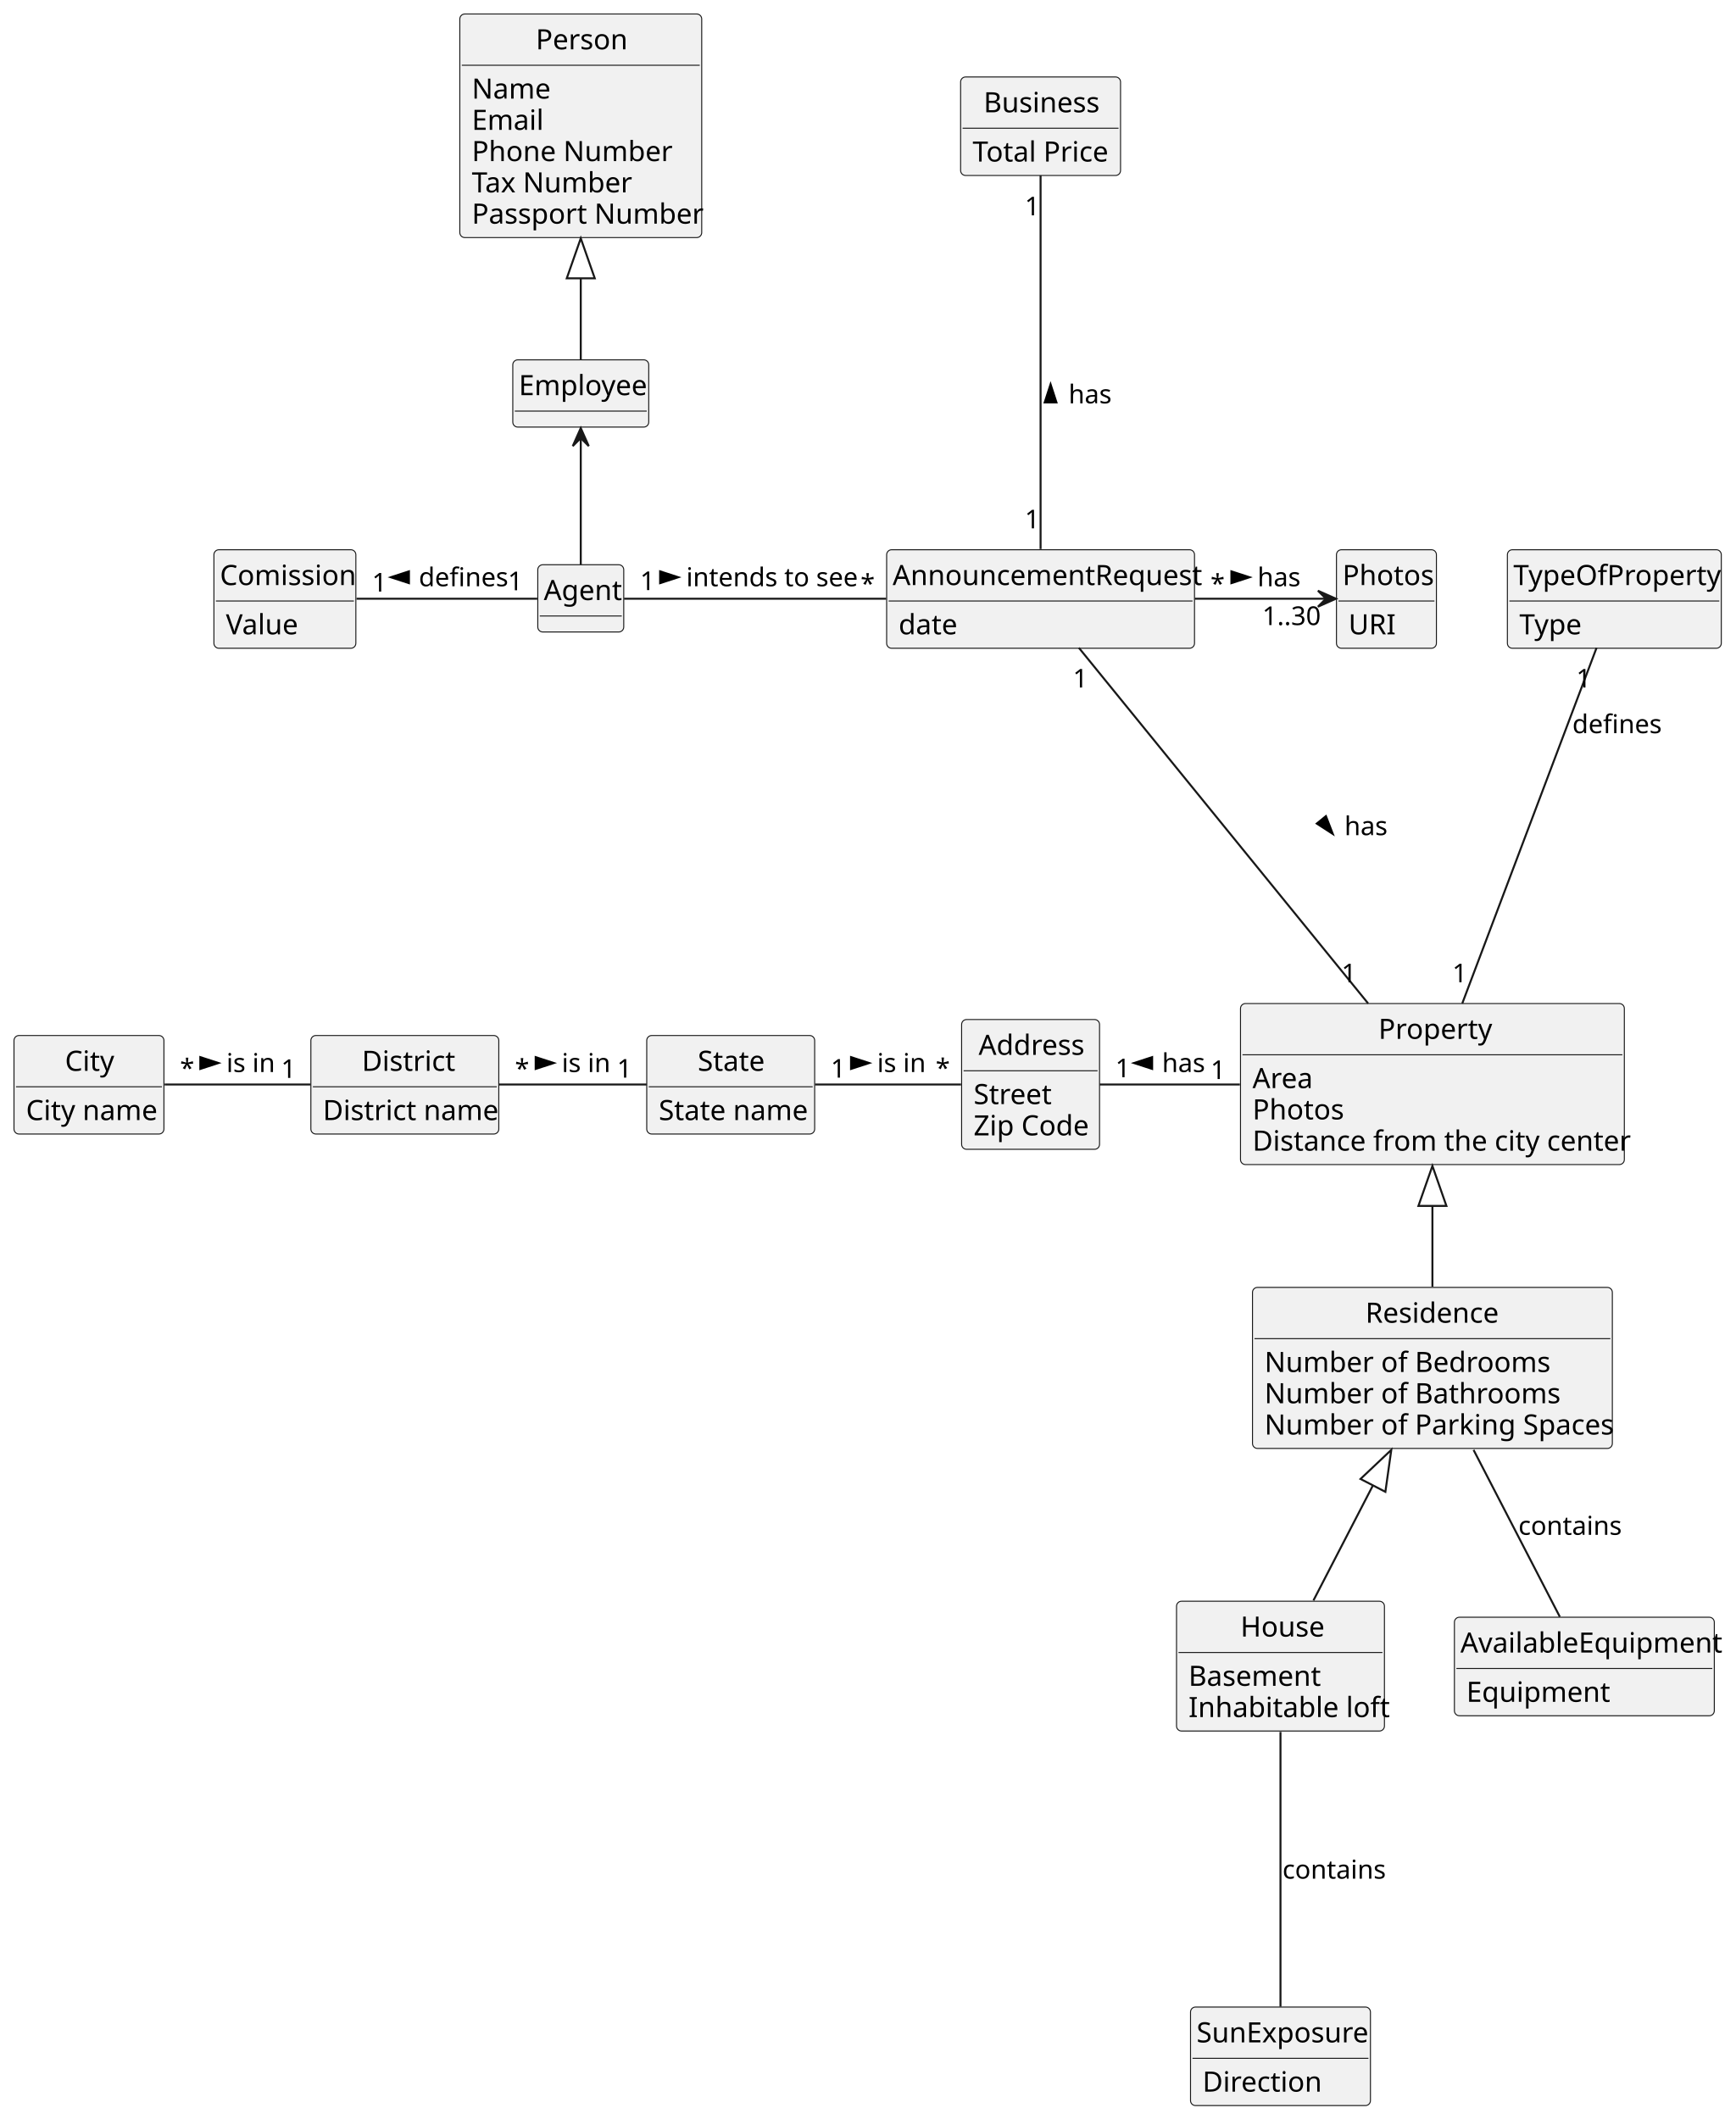
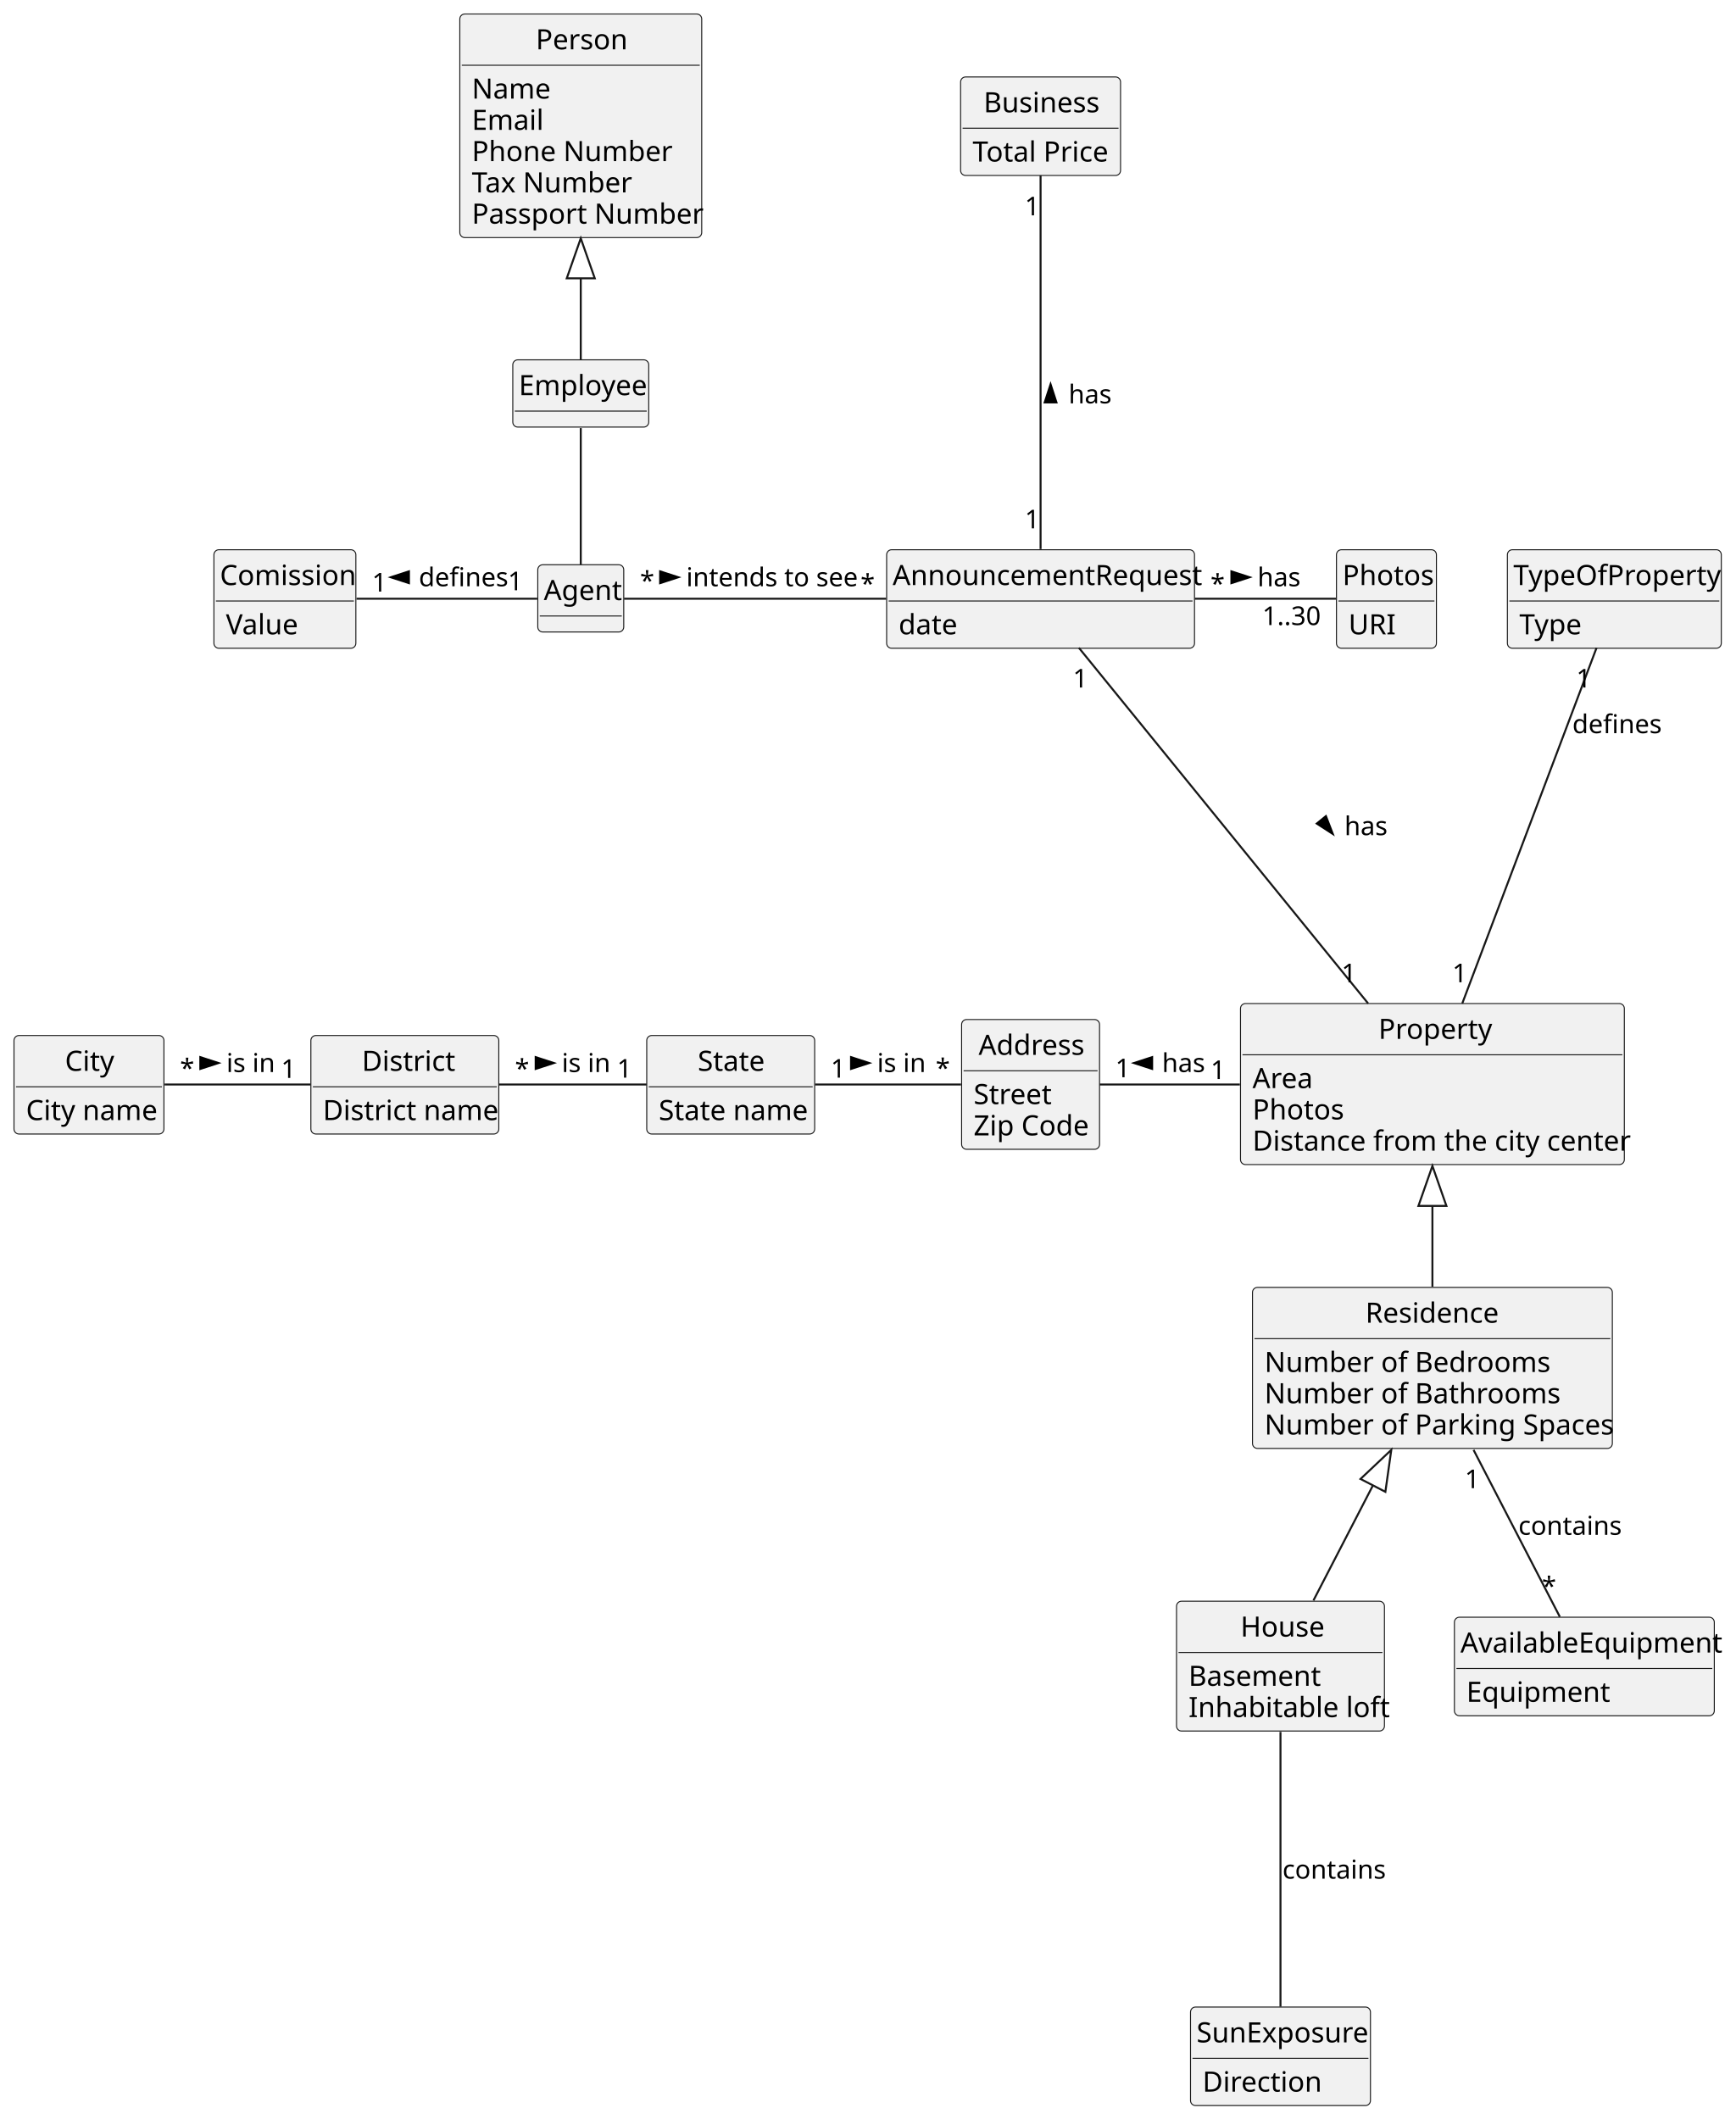
<svg xmlns="http://www.w3.org/2000/svg" contentStyleType="text/css" height="1060px" preserveAspectRatio="none" style="width:868px;height:1060px;background:#FFFFFF;" version="1.1" viewBox="0 0 868 1060" width="868px" zoomAndPan="magnify">
  <defs />
  <g>
    <g id="elem_Employee">
      <rect codeLine="10" fill="#F1F1F1" height="33.641" id="Employee" rx="2.5" ry="2.5" style="stroke:#181818;stroke-width:0.5;" width="68" x="256.5" y="180" />
      <text fill="#000000" font-family="sans-serif" font-size="14" lengthAdjust="spacing" textLength="62" x="259.5" y="197.674">Employee</text>
      <line style="stroke:#181818;stroke-width:0.5;" x1="257.5" x2="323.5" y1="205.641" y2="205.641" />
    </g>
    <g id="elem_Person">
      <rect codeLine="13" fill="#F1F1F1" height="111.844" id="Person" rx="2.5" ry="2.5" style="stroke:#181818;stroke-width:0.5;" width="121" x="230" y="7" />
      <text fill="#000000" font-family="sans-serif" font-size="14" lengthAdjust="spacing" textLength="45" x="268" y="24.674">Person</text>
      <line style="stroke:#181818;stroke-width:0.5;" x1="231" x2="350" y1="32.641" y2="32.641" />
      <text fill="#000000" font-family="sans-serif" font-size="14" lengthAdjust="spacing" textLength="36" x="236" y="49.315">Name</text>
      <text fill="#000000" font-family="sans-serif" font-size="14" lengthAdjust="spacing" textLength="34" x="236" y="64.955">Email</text>
      <text fill="#000000" font-family="sans-serif" font-size="14" lengthAdjust="spacing" textLength="94" x="236" y="80.596">Phone Number</text>
      <text fill="#000000" font-family="sans-serif" font-size="14" lengthAdjust="spacing" textLength="76" x="236" y="96.236">Tax Number</text>
      <text fill="#000000" font-family="sans-serif" font-size="14" lengthAdjust="spacing" textLength="109" x="236" y="111.877">Passport Number</text>
    </g>
    <g id="elem_Agent">
      <rect codeLine="21" fill="#F1F1F1" height="33.641" id="Agent" rx="2.5" ry="2.5" style="stroke:#181818;stroke-width:0.5;" width="43" x="269" y="282.5" />
      <text fill="#000000" font-family="sans-serif" font-size="14" lengthAdjust="spacing" textLength="37" x="272" y="300.174">Agent</text>
      <line style="stroke:#181818;stroke-width:0.5;" x1="270" x2="311" y1="308.141" y2="308.141" />
    </g>
    <g id="elem_AnnouncementRequest">
      <rect codeLine="24" fill="#F1F1F1" height="49.281" id="AnnouncementRequest" rx="2.5" ry="2.5" style="stroke:#181818;stroke-width:0.5;" width="154" x="443.5" y="275" />
      <text fill="#000000" font-family="sans-serif" font-size="14" lengthAdjust="spacing" textLength="148" x="446.5" y="292.674">AnnouncementRequest</text>
      <line style="stroke:#181818;stroke-width:0.5;" x1="444.5" x2="596.5" y1="300.641" y2="300.641" />
      <text fill="#000000" font-family="sans-serif" font-size="14" lengthAdjust="spacing" textLength="28" x="449.5" y="317.315">date</text>
    </g>
    <g id="elem_Residence">
      <rect codeLine="29" fill="#F1F1F1" height="80.562" id="Residence" rx="2.5" ry="2.5" style="stroke:#181818;stroke-width:0.5;" width="180" x="626.5" y="644" />
      <text fill="#000000" font-family="sans-serif" font-size="14" lengthAdjust="spacing" textLength="67" x="683" y="661.674">Residence</text>
      <line style="stroke:#181818;stroke-width:0.5;" x1="627.5" x2="805.5" y1="669.641" y2="669.641" />
      <text fill="#000000" font-family="sans-serif" font-size="14" lengthAdjust="spacing" textLength="133" x="632.5" y="686.314">Number of Bedrooms</text>
      <text fill="#000000" font-family="sans-serif" font-size="14" lengthAdjust="spacing" textLength="137" x="632.5" y="701.955">Number of Bathrooms</text>
      <text fill="#000000" font-family="sans-serif" font-size="14" lengthAdjust="spacing" textLength="168" x="632.5" y="717.596">Number of Parking Spaces</text>
    </g>
    <g id="elem_Property">
      <rect codeLine="35" fill="#F1F1F1" height="80.562" id="Property" rx="2.5" ry="2.5" style="stroke:#181818;stroke-width:0.5;" width="192" x="620.5" y="502" />
      <text fill="#000000" font-family="sans-serif" font-size="14" lengthAdjust="spacing" textLength="54" x="689.5" y="519.674">Property</text>
      <line style="stroke:#181818;stroke-width:0.5;" x1="621.5" x2="811.5" y1="527.641" y2="527.641" />
      <text fill="#000000" font-family="sans-serif" font-size="14" lengthAdjust="spacing" textLength="30" x="626.5" y="544.314">Area</text>
      <text fill="#000000" font-family="sans-serif" font-size="14" lengthAdjust="spacing" textLength="44" x="626.5" y="559.955">Photos</text>
      <text fill="#000000" font-family="sans-serif" font-size="14" lengthAdjust="spacing" textLength="180" x="626.5" y="575.596">Distance from the city center</text>
    </g>
    <g id="elem_TypeOfProperty">
      <rect codeLine="41" fill="#F1F1F1" height="49.281" id="TypeOfProperty" rx="2.5" ry="2.5" style="stroke:#181818;stroke-width:0.5;" width="107" x="754" y="275" />
      <text fill="#000000" font-family="sans-serif" font-size="14" lengthAdjust="spacing" textLength="101" x="757" y="292.674">TypeOfProperty</text>
      <line style="stroke:#181818;stroke-width:0.5;" x1="755" x2="860" y1="300.641" y2="300.641" />
      <text fill="#000000" font-family="sans-serif" font-size="14" lengthAdjust="spacing" textLength="32" x="760" y="317.315">Type</text>
    </g>
    <g id="elem_Photos">
      <rect codeLine="45" fill="#F1F1F1" height="49.281" id="Photos" rx="2.5" ry="2.5" style="stroke:#181818;stroke-width:0.5;" width="50" x="668.5" y="275" />
      <text fill="#000000" font-family="sans-serif" font-size="14" lengthAdjust="spacing" textLength="44" x="671.5" y="292.674">Photos</text>
      <line style="stroke:#181818;stroke-width:0.5;" x1="669.5" x2="717.5" y1="300.641" y2="300.641" />
      <text fill="#000000" font-family="sans-serif" font-size="14" lengthAdjust="spacing" textLength="22" x="674.5" y="317.315">URI</text>
    </g>
    <g id="elem_House">
      <rect codeLine="49" fill="#F1F1F1" height="64.922" id="House" rx="2.5" ry="2.5" style="stroke:#181818;stroke-width:0.5;" width="104" x="588.5" y="801" />
      <text fill="#000000" font-family="sans-serif" font-size="14" lengthAdjust="spacing" textLength="40" x="620.5" y="818.674">House</text>
      <line style="stroke:#181818;stroke-width:0.5;" x1="589.5" x2="691.5" y1="826.641" y2="826.641" />
      <text fill="#000000" font-family="sans-serif" font-size="14" lengthAdjust="spacing" textLength="63" x="594.5" y="843.314">Basement</text>
      <text fill="#000000" font-family="sans-serif" font-size="14" lengthAdjust="spacing" textLength="92" x="594.5" y="858.955">Inhabitable loft</text>
    </g>
    <g id="elem_SunExposure">
      <rect codeLine="54" fill="#F1F1F1" height="49.281" id="SunExposure" rx="2.5" ry="2.5" style="stroke:#181818;stroke-width:0.5;" width="90" x="595.5" y="1004" />
      <text fill="#000000" font-family="sans-serif" font-size="14" lengthAdjust="spacing" textLength="84" x="598.5" y="1021.674">SunExposure</text>
      <line style="stroke:#181818;stroke-width:0.5;" x1="596.5" x2="684.5" y1="1029.641" y2="1029.641" />
      <text fill="#000000" font-family="sans-serif" font-size="14" lengthAdjust="spacing" textLength="56" x="601.5" y="1046.314">Direction</text>
    </g>
    <g id="elem_AvailableEquipment">
      <rect codeLine="58" fill="#F1F1F1" height="49.281" id="AvailableEquipment" rx="2.5" ry="2.5" style="stroke:#181818;stroke-width:0.5;" width="130" x="727.5" y="809" />
      <text fill="#000000" font-family="sans-serif" font-size="14" lengthAdjust="spacing" textLength="124" x="730.5" y="826.674">AvailableEquipment</text>
      <line style="stroke:#181818;stroke-width:0.5;" x1="728.5" x2="856.5" y1="834.641" y2="834.641" />
      <text fill="#000000" font-family="sans-serif" font-size="14" lengthAdjust="spacing" textLength="67" x="733.5" y="851.314">Equipment</text>
    </g>
    <g id="elem_City">
      <rect codeLine="62" fill="#F1F1F1" height="49.281" id="City" rx="2.5" ry="2.5" style="stroke:#181818;stroke-width:0.5;" width="75" x="7" y="518" />
      <text fill="#000000" font-family="sans-serif" font-size="14" lengthAdjust="spacing" textLength="24" x="32.5" y="535.674">City</text>
      <line style="stroke:#181818;stroke-width:0.5;" x1="8" x2="81" y1="543.641" y2="543.641" />
      <text fill="#000000" font-family="sans-serif" font-size="14" lengthAdjust="spacing" textLength="63" x="13" y="560.314">City name</text>
    </g>
    <g id="elem_District">
      <rect codeLine="66" fill="#F1F1F1" height="49.281" id="District" rx="2.5" ry="2.5" style="stroke:#181818;stroke-width:0.5;" width="94" x="155.5" y="518" />
      <text fill="#000000" font-family="sans-serif" font-size="14" lengthAdjust="spacing" textLength="43" x="181" y="535.674">District</text>
      <line style="stroke:#181818;stroke-width:0.5;" x1="156.5" x2="248.5" y1="543.641" y2="543.641" />
      <text fill="#000000" font-family="sans-serif" font-size="14" lengthAdjust="spacing" textLength="82" x="161.5" y="560.314">District name</text>
    </g>
    <g id="elem_State">
      <rect codeLine="70" fill="#F1F1F1" height="49.281" id="State" rx="2.5" ry="2.5" style="stroke:#181818;stroke-width:0.5;" width="84" x="323.5" y="518" />
      <text fill="#000000" font-family="sans-serif" font-size="14" lengthAdjust="spacing" textLength="33" x="349" y="535.674">State</text>
      <line style="stroke:#181818;stroke-width:0.5;" x1="324.5" x2="406.5" y1="543.641" y2="543.641" />
      <text fill="#000000" font-family="sans-serif" font-size="14" lengthAdjust="spacing" textLength="72" x="329.5" y="560.314">State name</text>
    </g>
    <g id="elem_Address">
      <rect codeLine="74" fill="#F1F1F1" height="64.922" id="Address" rx="2.5" ry="2.5" style="stroke:#181818;stroke-width:0.5;" width="69" x="481" y="510" />
      <text fill="#000000" font-family="sans-serif" font-size="14" lengthAdjust="spacing" textLength="52" x="489.5" y="527.674">Address</text>
      <line style="stroke:#181818;stroke-width:0.5;" x1="482" x2="549" y1="535.641" y2="535.641" />
      <text fill="#000000" font-family="sans-serif" font-size="14" lengthAdjust="spacing" textLength="38" x="487" y="552.314">Street</text>
      <text fill="#000000" font-family="sans-serif" font-size="14" lengthAdjust="spacing" textLength="57" x="487" y="567.955">Zip Code</text>
    </g>
    <g id="elem_Business">
      <rect codeLine="79" fill="#F1F1F1" height="49.281" id="Business" rx="2.5" ry="2.5" style="stroke:#181818;stroke-width:0.5;" width="80" x="480.5" y="38.5" />
      <text fill="#000000" font-family="sans-serif" font-size="14" lengthAdjust="spacing" textLength="57" x="492" y="56.174">Business</text>
      <line style="stroke:#181818;stroke-width:0.5;" x1="481.5" x2="559.5" y1="64.141" y2="64.141" />
      <text fill="#000000" font-family="sans-serif" font-size="14" lengthAdjust="spacing" textLength="68" x="486.5" y="80.814">Total Price</text>
    </g>
    <g id="elem_Comission">
      <rect codeLine="83" fill="#F1F1F1" height="49.281" id="Comission" rx="2.5" ry="2.5" style="stroke:#181818;stroke-width:0.5;" width="71" x="107" y="275" />
      <text fill="#000000" font-family="sans-serif" font-size="14" lengthAdjust="spacing" textLength="65" x="110" y="292.674">Comission</text>
      <line style="stroke:#181818;stroke-width:0.5;" x1="108" x2="177" y1="300.641" y2="300.641" />
      <text fill="#000000" font-family="sans-serif" font-size="14" lengthAdjust="spacing" textLength="36" x="113" y="317.315">Value</text>
    </g>
    <g id="link_Person_Employee">
      <path codeLine="89" d="M290.5,139.4 C290.5,154.68 290.5,169.26 290.5,179.8 " fill="none" id="Person-backto-Employee" style="stroke:#181818;stroke-width:1.0;" />
      <polygon fill="none" points="283.5,139.22,290.5,119.22,297.5,139.22,283.5,139.22" style="stroke:#181818;stroke-width:1.0;" />
    </g>
    <g id="link_Employee_Agent">
-       <path codeLine="90" d="M290.5,219.23 C290.5,238.1 290.5,265.27 290.5,282.39 " fill="none" id="Employee-backto-Agent" style="stroke:#181818;stroke-width:1.0;" />
-       <polygon fill="#181818" points="290.5,214.15,286.5,223.15,290.5,219.15,294.5,223.15,290.5,214.15" style="stroke:#181818;stroke-width:1.0;" />
+       <path codeLine="90" d="M290.5,214.15 C290.5,232.9 290.5,263.66 290.5,282.39 " fill="none" id="Employee-Agent" style="stroke:#181818;stroke-width:1.0;" />
    </g>
    <g id="link_Agent_AnnouncementRequest">
      <path codeLine="92" d="M312.14,299.5 C341.94,299.5 397.17,299.5 443.28,299.5 " fill="none" id="Agent-AnnouncementRequest" style="stroke:#181818;stroke-width:1.0;" />
      <polygon fill="#000000" points="339.25,288.762,330.205,285.823,330.205,291.701,339.25,288.762" style="stroke:#000000;stroke-width:1.0;" />
      <text fill="#000000" font-family="sans-serif" font-size="13" lengthAdjust="spacing" textLength="82" x="343.25" y="293.269">intends to see</text>
-       <text fill="#000000" font-family="sans-serif" font-size="13" lengthAdjust="spacing" textLength="7" x="320.153" y="295.178">1</text>
+       <text fill="#000000" font-family="sans-serif" font-size="13" lengthAdjust="spacing" textLength="5" x="320.136" y="295.096">*</text>
      <text fill="#000000" font-family="sans-serif" font-size="13" lengthAdjust="spacing" textLength="5" x="430.433" y="296.591">*</text>
    </g>
    <g id="link_AnnouncementRequest_Property">
      <path codeLine="94" d="M539.65,324.05 C573.27,365.38 643.23,451.4 684.36,501.98 " fill="none" id="AnnouncementRequest-Property" style="stroke:#181818;stroke-width:1.0;" />
      <polygon fill="#000000" points="666.655,417.141,663.228,408.269,658.668,411.978,666.655,417.141" style="stroke:#000000;stroke-width:1.0;" />
      <text fill="#000000" font-family="sans-serif" font-size="13" lengthAdjust="spacing" textLength="21" x="672.5" y="417.769">has</text>
      <text fill="#000000" font-family="sans-serif" font-size="13" lengthAdjust="spacing" textLength="7" x="536.66" y="343.934">1</text>
      <text fill="#000000" font-family="sans-serif" font-size="13" lengthAdjust="spacing" textLength="7" x="671.012" y="491.37">1</text>
    </g>
    <g id="link_TypeOfProperty_Property">
      <path codeLine="95" d="M798.61,324.05 C783,365.38 750.52,451.4 731.42,501.98 " fill="none" id="TypeOfProperty-Property" style="stroke:#181818;stroke-width:1.0;" />
      <text fill="#000000" font-family="sans-serif" font-size="13" lengthAdjust="spacing" textLength="41" x="786.5" y="366.769">defines</text>
      <text fill="#000000" font-family="sans-serif" font-size="13" lengthAdjust="spacing" textLength="4" x="805" y="381.292"> </text>
      <text fill="#000000" font-family="sans-serif" font-size="13" lengthAdjust="spacing" textLength="4" x="805" y="395.815"> </text>
      <text fill="#000000" font-family="sans-serif" font-size="13" lengthAdjust="spacing" textLength="4" x="805" y="410.339"> </text>
      <text fill="#000000" font-family="sans-serif" font-size="13" lengthAdjust="spacing" textLength="4" x="805" y="424.862"> </text>
      <text fill="#000000" font-family="sans-serif" font-size="13" lengthAdjust="spacing" textLength="4" x="805" y="439.386"> </text>
      <text fill="#000000" font-family="sans-serif" font-size="13" lengthAdjust="spacing" textLength="4" x="805" y="453.909"> </text>
      <text fill="#000000" font-family="sans-serif" font-size="13" lengthAdjust="spacing" textLength="4" x="805" y="468.433"> </text>
      <text fill="#000000" font-family="sans-serif" font-size="13" lengthAdjust="spacing" textLength="7" x="788.435" y="343.934">1</text>
      <text fill="#000000" font-family="sans-serif" font-size="13" lengthAdjust="spacing" textLength="7" x="726.454" y="491.37">1</text>
    </g>
    <g id="link_Property_Residence">
      <path codeLine="96" d="M716.5,603.27 C716.5,616.91 716.5,631.09 716.5,643.66 " fill="none" id="Property-backto-Residence" style="stroke:#181818;stroke-width:1.0;" />
      <polygon fill="none" points="709.5,603.24,716.5,583.24,723.5,603.24,709.5,603.24" style="stroke:#181818;stroke-width:1.0;" />
    </g>
    <g id="link_Residence_House">
      <path codeLine="97" d="M686.61,743.31 C676.53,762.81 665.65,783.85 656.99,800.6 " fill="none" id="Residence-backto-House" style="stroke:#181818;stroke-width:1.0;" />
      <polygon fill="none" points="680.53,739.83,695.93,725.28,692.97,746.26,680.53,739.83" style="stroke:#181818;stroke-width:1.0;" />
    </g>
    <g id="link_AnnouncementRequest_Photos">
-       <path codeLine="98" d="M597.64,299.5 C620.67,299.5 644.59,299.5 662.78,299.5 " fill="none" id="AnnouncementRequest-to-Photos" style="stroke:#181818;stroke-width:1.0;" />
-       <polygon fill="#181818" points="668.23,299.5,659.23,295.5,663.23,299.5,659.23,303.5,668.23,299.5" style="stroke:#181818;stroke-width:1.0;" />
+       <path codeLine="98" d="M597.64,299.5 C623.05,299.5 649.55,299.5 668.23,299.5 " fill="none" id="AnnouncementRequest-Photos" style="stroke:#181818;stroke-width:1.0;" />
      <polygon fill="#000000" points="625,288.762,615.955,285.823,615.955,291.701,625,288.762" style="stroke:#000000;stroke-width:1.0;" />
      <text fill="#000000" font-family="sans-serif" font-size="13" lengthAdjust="spacing" textLength="21" x="629" y="293.269">has</text>
      <text fill="#000000" font-family="sans-serif" font-size="13" lengthAdjust="spacing" textLength="5" x="605.48" y="296.591">*</text>
      <text fill="#000000" font-family="sans-serif" font-size="13" lengthAdjust="spacing" textLength="29" x="631.4" y="312.671">1..30</text>
    </g>
    <g id="link_Residence_AvailableEquipment">
      <path codeLine="99" d="M737.07,725.28 C750.87,751.98 768.59,786.26 780.23,808.78 " fill="none" id="Residence-AvailableEquipment" style="stroke:#181818;stroke-width:1.0;" />
      <text fill="#000000" font-family="sans-serif" font-size="13" lengthAdjust="spacing" textLength="49" x="759.5" y="767.769">contains</text>
+       <text fill="#000000" font-family="sans-serif" font-size="13" lengthAdjust="spacing" textLength="7" x="732.684" y="744.438">1</text>
+       <text fill="#000000" font-family="sans-serif" font-size="13" lengthAdjust="spacing" textLength="5" x="771.261" y="798.056">*</text>
    </g>
    <g id="link_House_SunExposure">
      <path codeLine="100" d="M640.5,866.37 C640.5,905.02 640.5,969.27 640.5,1003.81 " fill="none" id="House-SunExposure" style="stroke:#181818;stroke-width:1.0;" />
      <text fill="#000000" font-family="sans-serif" font-size="13" lengthAdjust="spacing" textLength="49" x="641.5" y="939.769">contains</text>
    </g>
    <g id="link_Address_Property">
      <path codeLine="102" d="M550.05,542.5 C569.58,542.5 595.06,542.5 620.19,542.5 " fill="none" id="Address-Property" style="stroke:#181818;stroke-width:1.0;" />
      <polygon fill="#000000" points="567.25,531.762,576.295,534.701,576.295,528.823,567.25,531.762" style="stroke:#000000;stroke-width:1.0;" />
      <text fill="#000000" font-family="sans-serif" font-size="13" lengthAdjust="spacing" textLength="21" x="581.25" y="536.269">has</text>
      <text fill="#000000" font-family="sans-serif" font-size="13" lengthAdjust="spacing" textLength="7" x="557.898" y="538.887">1</text>
      <text fill="#000000" font-family="sans-serif" font-size="13" lengthAdjust="spacing" textLength="7" x="605.548" y="539.769">1</text>
    </g>
    <g id="link_District_State">
      <path codeLine="103" d="M249.65,542.5 C272.96,542.5 300.87,542.5 323.46,542.5 " fill="none" id="District-State" style="stroke:#181818;stroke-width:1.0;" />
      <polygon fill="#000000" points="277,531.762,267.955,528.823,267.955,534.701,277,531.762" style="stroke:#000000;stroke-width:1.0;" />
      <text fill="#000000" font-family="sans-serif" font-size="13" lengthAdjust="spacing" textLength="24" x="281" y="536.269">is in</text>
      <text fill="#000000" font-family="sans-serif" font-size="13" lengthAdjust="spacing" textLength="5" x="257.563" y="539.172">*</text>
      <text fill="#000000" font-family="sans-serif" font-size="13" lengthAdjust="spacing" textLength="7" x="308.633" y="539.086">1</text>
    </g>
    <g id="link_City_District">
      <path codeLine="104" d="M82.34,542.5 C104.26,542.5 132.03,542.5 155.35,542.5 " fill="none" id="City-District" style="stroke:#181818;stroke-width:1.0;" />
      <polygon fill="#000000" points="109.25,531.762,100.205,528.823,100.205,534.701,109.25,531.762" style="stroke:#000000;stroke-width:1.0;" />
      <text fill="#000000" font-family="sans-serif" font-size="13" lengthAdjust="spacing" textLength="24" x="113.25" y="536.269">is in</text>
      <text fill="#000000" font-family="sans-serif" font-size="13" lengthAdjust="spacing" textLength="5" x="90.03" y="538.957">*</text>
      <text fill="#000000" font-family="sans-serif" font-size="13" lengthAdjust="spacing" textLength="7" x="140.594" y="539.215">1</text>
    </g>
    <g id="link_State_Address">
      <path codeLine="105" d="M407.68,542.5 C430.73,542.5 458.93,542.5 480.71,542.5 " fill="none" id="State-Address" style="stroke:#181818;stroke-width:1.0;" />
      <polygon fill="#000000" points="434.75,531.762,425.705,528.823,425.705,534.701,434.75,531.762" style="stroke:#000000;stroke-width:1.0;" />
      <text fill="#000000" font-family="sans-serif" font-size="13" lengthAdjust="spacing" textLength="24" x="438.75" y="536.269">is in</text>
      <text fill="#000000" font-family="sans-serif" font-size="13" lengthAdjust="spacing" textLength="7" x="415.531" y="539.086">1</text>
      <text fill="#000000" font-family="sans-serif" font-size="13" lengthAdjust="spacing" textLength="5" x="468.019" y="538.887">*</text>
    </g>
    <g id="link_Business_AnnouncementRequest">
      <path codeLine="107" d="M520.5,87.78 C520.5,132.72 520.5,229.67 520.5,274.66 " fill="none" id="Business-AnnouncementRequest" style="stroke:#181818;stroke-width:1.0;" />
      <polygon fill="#000000" points="525.5,192.262,522.561,201.307,528.439,201.307,525.5,192.262" style="stroke:#000000;stroke-width:1.0;" />
      <text fill="#000000" font-family="sans-serif" font-size="13" lengthAdjust="spacing" textLength="21" x="534.5" y="201.769">has</text>
      <text fill="#000000" font-family="sans-serif" font-size="13" lengthAdjust="spacing" textLength="7" x="512.603" y="107.723">1</text>
      <text fill="#000000" font-family="sans-serif" font-size="13" lengthAdjust="spacing" textLength="7" x="512.603" y="264.301">1</text>
    </g>
    <g id="link_Comission_Agent">
      <path codeLine="109" d="M178.33,299.5 C206.56,299.5 245,299.5 268.76,299.5 " fill="none" id="Comission-Agent" style="stroke:#181818;stroke-width:1.0;" />
      <polygon fill="#000000" points="195.5,288.762,204.545,291.701,204.545,285.823,195.5,288.762" style="stroke:#000000;stroke-width:1.0;" />
      <text fill="#000000" font-family="sans-serif" font-size="13" lengthAdjust="spacing" textLength="41" x="209.5" y="293.269">defines</text>
      <text fill="#000000" font-family="sans-serif" font-size="13" lengthAdjust="spacing" textLength="7" x="186.073" y="295.914">1</text>
      <text fill="#000000" font-family="sans-serif" font-size="13" lengthAdjust="spacing" textLength="7" x="254.03" y="295.26">1</text>
    </g>
  </g>
</svg>
